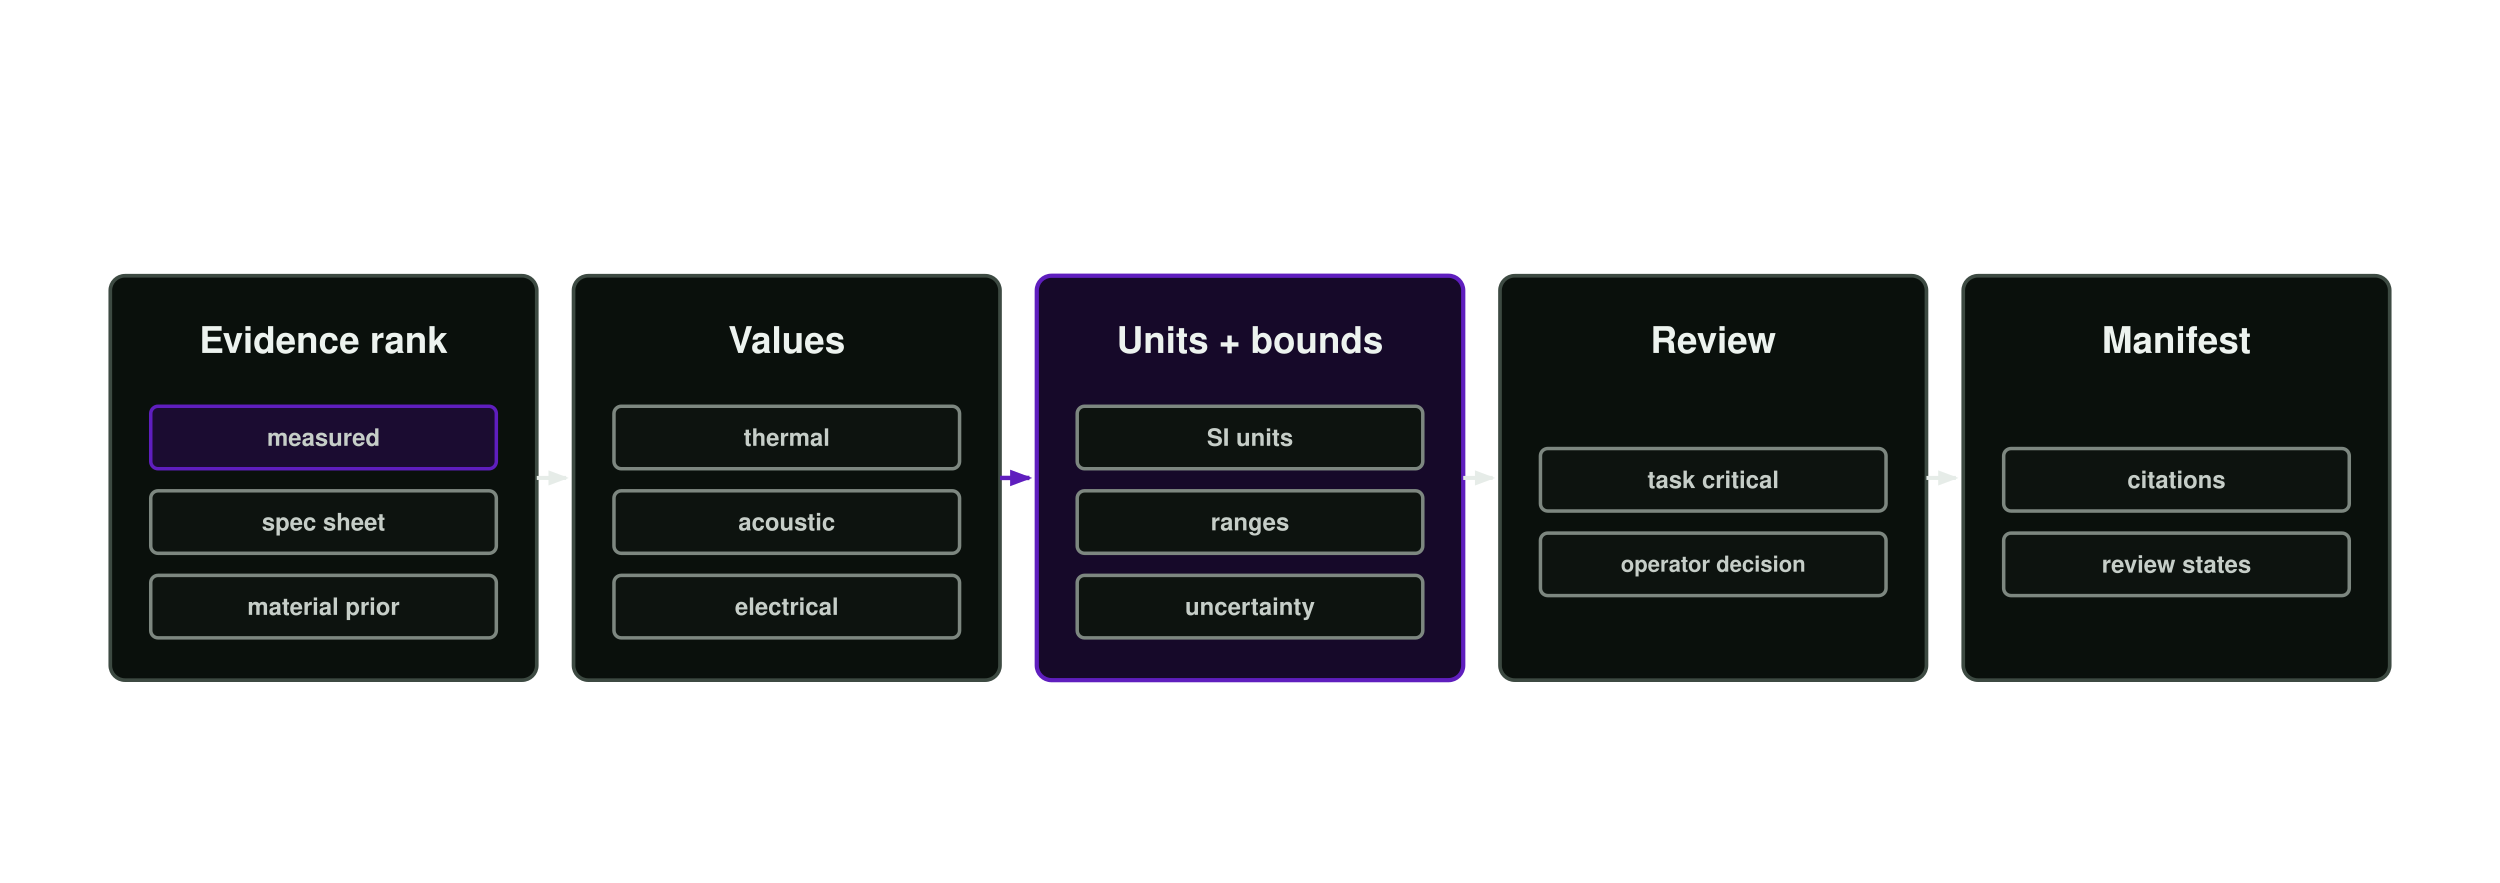
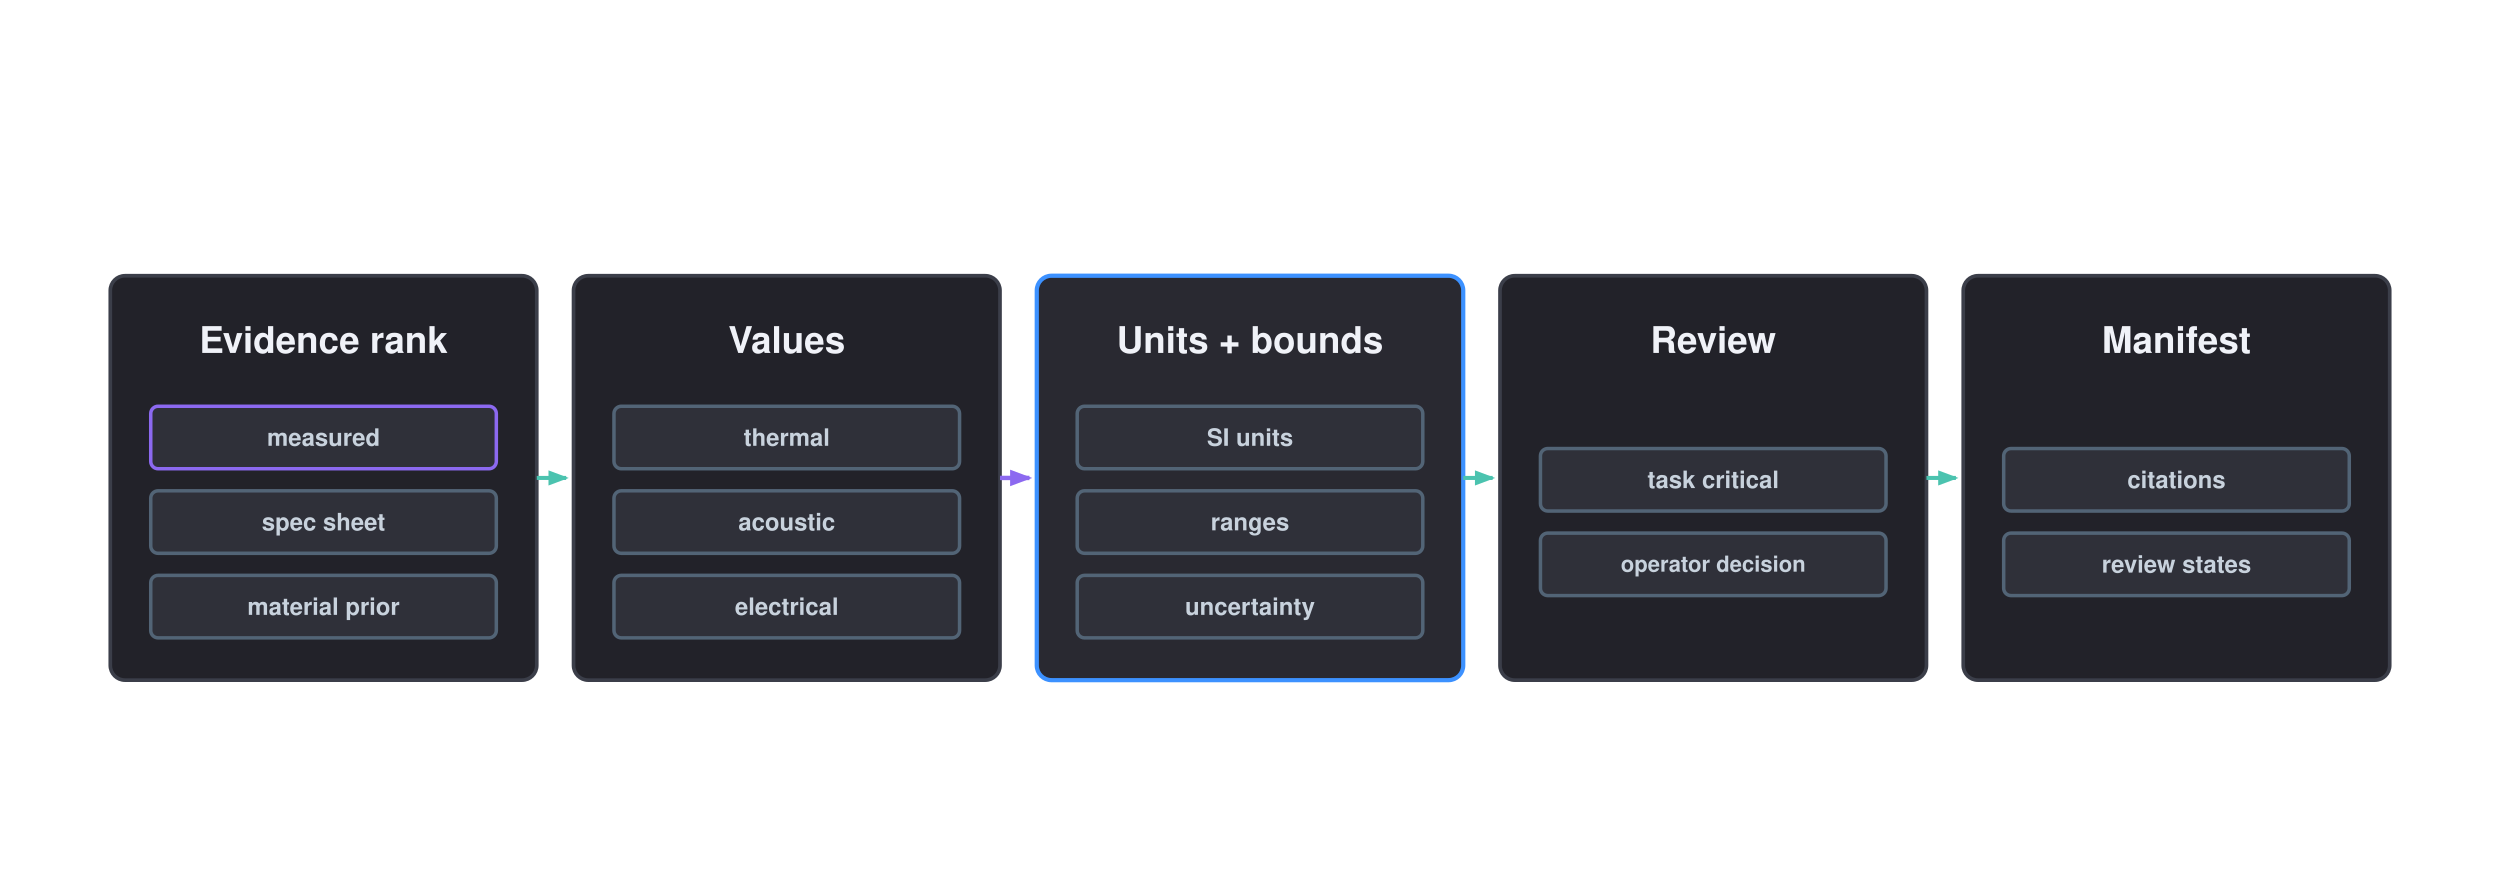
<svg xmlns="http://www.w3.org/2000/svg" width="1360" height="480" viewBox="0 0 1360 480" role="img" aria-labelledby="title desc">
  <defs>
    <style>
      .bg { fill: transparent; }
-       .box { fill: #0a100c; stroke: #3d4a42; stroke-width: 2; }
-       .boxHot { fill: #0b1608; stroke: #76b900; stroke-width: 2.3; }
-       .boxAccent { fill: #160929; stroke: #5f1ebe; stroke-width: 2.3; }
-       .inner { fill: #0d130f; stroke: #7d8780; stroke-width: 1.9; }
-       .innerHot { fill: #0d1809; stroke: #76b900; stroke-width: 1.9; }
-       .innerAccent { fill: #1b0c31; stroke: #5f1ebe; stroke-width: 1.9; }
-       .label { fill: #edf3ef; font-family: Aptos, Helvetica, sans-serif; font-size: 20px; font-weight: 680; }
-       .small { fill: #c6cec8; font-family: Aptos, Helvetica, sans-serif; font-size: 13px; font-weight: 620; }
-       .line { stroke: #e6ece8; stroke-width: 2.2; fill: none; marker-end: url(#arrow); }
-       .greenLine { stroke: #76b900; stroke-width: 2.4; fill: none; marker-end: url(#arrowGreen); }
-       .accentLine { stroke: #5f1ebe; stroke-width: 2.4; fill: none; marker-end: url(#arrowAccent); }
+       .box { fill: #222229; stroke: #3b3e49; stroke-width: 2; }
+       .boxHot { fill: #292931; stroke: #3c91ff; stroke-width: 2.3; }
+       .inner { fill: #2f3039; stroke: #526476; stroke-width: 1.9; }
+       .innerHot { fill: #292931; stroke: #3c91ff; stroke-width: 1.9; }
+       .innerAccent { fill: #2f3039; stroke: #8c69f0; stroke-width: 1.9; }
+       .label { fill: #f0f2f8; font-family: Aptos, Helvetica, sans-serif; font-size: 20px; font-weight: 680; }
+       .small { fill: #c8d2dd; font-family: Aptos, Helvetica, sans-serif; font-size: 13px; font-weight: 620; }
+       .line { stroke: #4bc3af; stroke-width: 2.2; fill: none; marker-end: url(#arrow); }
+       .primaryLine { stroke: #3c91ff; stroke-width: 2.4; fill: none; marker-end: url(#arrowPrimary); }
+       .accentLine { stroke: #8c69f0; stroke-width: 2.4; fill: none; marker-end: url(#arrowAccent); }
    </style>
    <marker id="arrow" viewBox="0 0 8 8" refX="7" refY="4" markerWidth="5" markerHeight="5" orient="auto-start-reverse">
-       <path d="M 0 1 L 8 4 L 0 7 z" fill="#e6ece8" />
+       <path d="M 0 1 L 8 4 L 0 7 z" fill="#4bc3af" />
    </marker>
-     <marker id="arrowGreen" viewBox="0 0 8 8" refX="7" refY="4" markerWidth="5" markerHeight="5" orient="auto-start-reverse">
-       <path d="M 0 1 L 8 4 L 0 7 z" fill="#76b900" />
+     <marker id="arrowPrimary" viewBox="0 0 8 8" refX="7" refY="4" markerWidth="5" markerHeight="5" orient="auto-start-reverse">
+       <path d="M 0 1 L 8 4 L 0 7 z" fill="#3c91ff" />
    </marker>
    <marker id="arrowAccent" viewBox="0 0 8 8" refX="7" refY="4" markerWidth="5" markerHeight="5" orient="auto-start-reverse">
-       <path d="M 0 1 L 8 4 L 0 7 z" fill="#5f1ebe" />
+       <path d="M 0 1 L 8 4 L 0 7 z" fill="#8c69f0" />
    </marker>
  </defs>
  <rect class="box" x="60" y="150" width="232" height="220" rx="8" />
  <text class="label" x="176.0" y="192" text-anchor="middle">Evidence rank</text>
  <rect class="innerAccent" x="82" y="221" width="188" height="34" rx="4" />
  <text class="small" x="176.0" y="242.5" text-anchor="middle" style="font-size:13px">measured</text>
  <rect class="inner" x="82" y="267" width="188" height="34" rx="4" />
  <text class="small" x="176.0" y="288.5" text-anchor="middle" style="font-size:13px">spec sheet</text>
  <rect class="inner" x="82" y="313" width="188" height="34" rx="4" />
  <text class="small" x="176.0" y="334.5" text-anchor="middle" style="font-size:13px">material prior</text>
  <path class="line" d="M292 260 L308 260" />
  <rect class="box" x="312" y="150" width="232" height="220" rx="8" />
  <text class="label" x="428.0" y="192" text-anchor="middle">Values</text>
  <rect class="inner" x="334" y="221" width="188" height="34" rx="4" />
  <text class="small" x="428.0" y="242.5" text-anchor="middle" style="font-size:13px">thermal</text>
  <rect class="inner" x="334" y="267" width="188" height="34" rx="4" />
  <text class="small" x="428.0" y="288.5" text-anchor="middle" style="font-size:13px">acoustic</text>
  <rect class="inner" x="334" y="313" width="188" height="34" rx="4" />
  <text class="small" x="428.0" y="334.5" text-anchor="middle" style="font-size:13px">electrical</text>
  <path class="accentLine" d="M544 260 L560 260" />
-   <rect class="boxAccent" x="564" y="150" width="232" height="220" rx="8" />
+   <rect class="boxHot" x="564" y="150" width="232" height="220" rx="8" />
  <text class="label" x="680.0" y="192" text-anchor="middle">Units + bounds</text>
  <rect class="inner" x="586" y="221" width="188" height="34" rx="4" />
  <text class="small" x="680.0" y="242.5" text-anchor="middle" style="font-size:13px">SI units</text>
  <rect class="inner" x="586" y="267" width="188" height="34" rx="4" />
  <text class="small" x="680.0" y="288.5" text-anchor="middle" style="font-size:13px">ranges</text>
  <rect class="inner" x="586" y="313" width="188" height="34" rx="4" />
  <text class="small" x="680.0" y="334.5" text-anchor="middle" style="font-size:13px">uncertainty</text>
  <path class="line" d="M796 260 L812 260" />
  <rect class="box" x="816" y="150" width="232" height="220" rx="8" />
  <text class="label" x="932.0" y="192" text-anchor="middle">Review</text>
  <rect class="inner" x="838" y="244" width="188" height="34" rx="4" />
  <text class="small" x="932.0" y="265.5" text-anchor="middle" style="font-size:13px">task critical</text>
  <rect class="inner" x="838" y="290" width="188" height="34" rx="4" />
  <text class="small" x="932.0" y="311.0" text-anchor="middle" style="font-size:12px">operator decision</text>
  <path class="line" d="M1048 260 L1064 260" />
  <rect class="box" x="1068" y="150" width="232" height="220" rx="8" />
  <text class="label" x="1184.0" y="192" text-anchor="middle">Manifest</text>
  <rect class="inner" x="1090" y="244" width="188" height="34" rx="4" />
  <text class="small" x="1184.0" y="265.5" text-anchor="middle" style="font-size:13px">citations</text>
  <rect class="inner" x="1090" y="290" width="188" height="34" rx="4" />
  <text class="small" x="1184.0" y="311.5" text-anchor="middle" style="font-size:13px">review states</text>
</svg>
